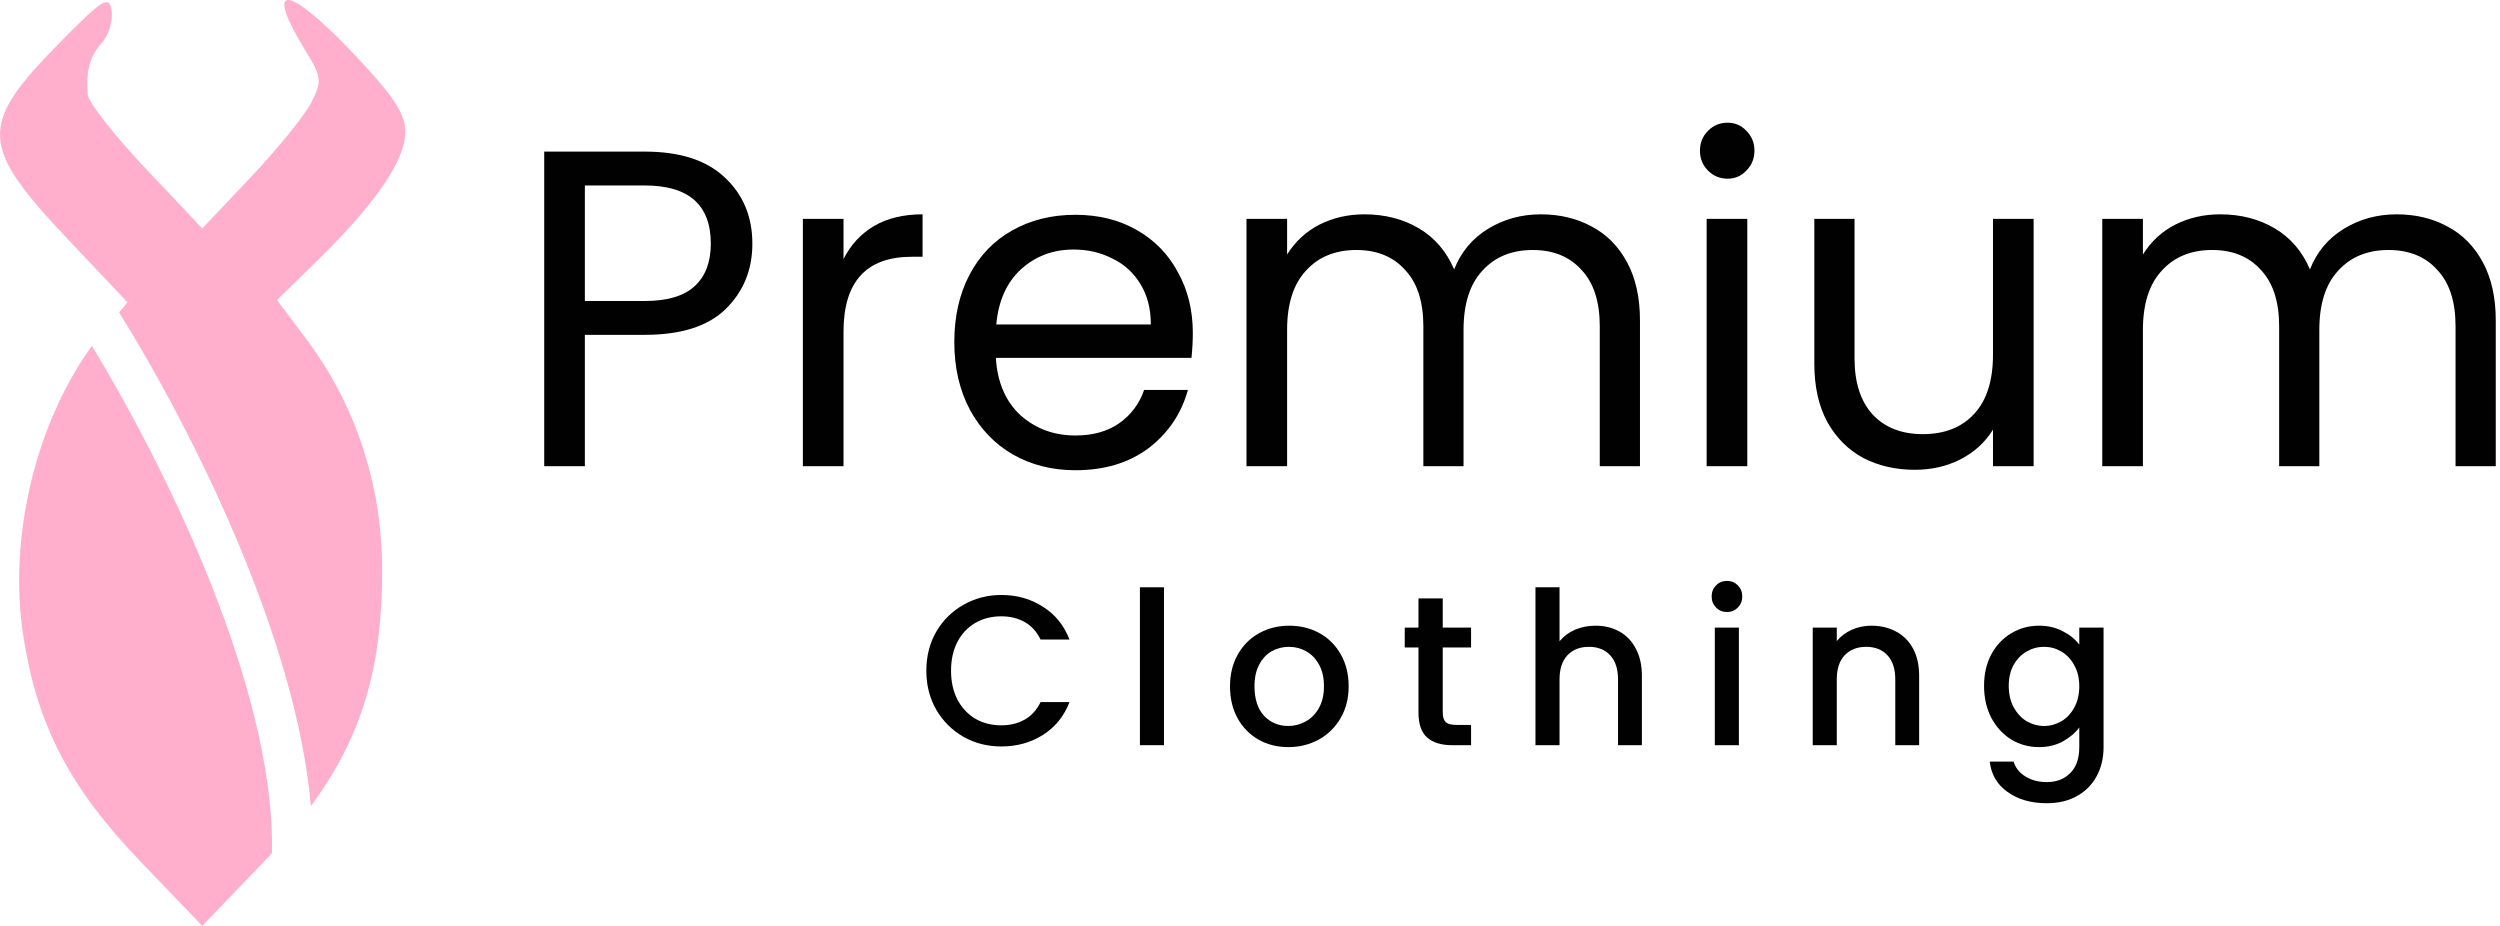
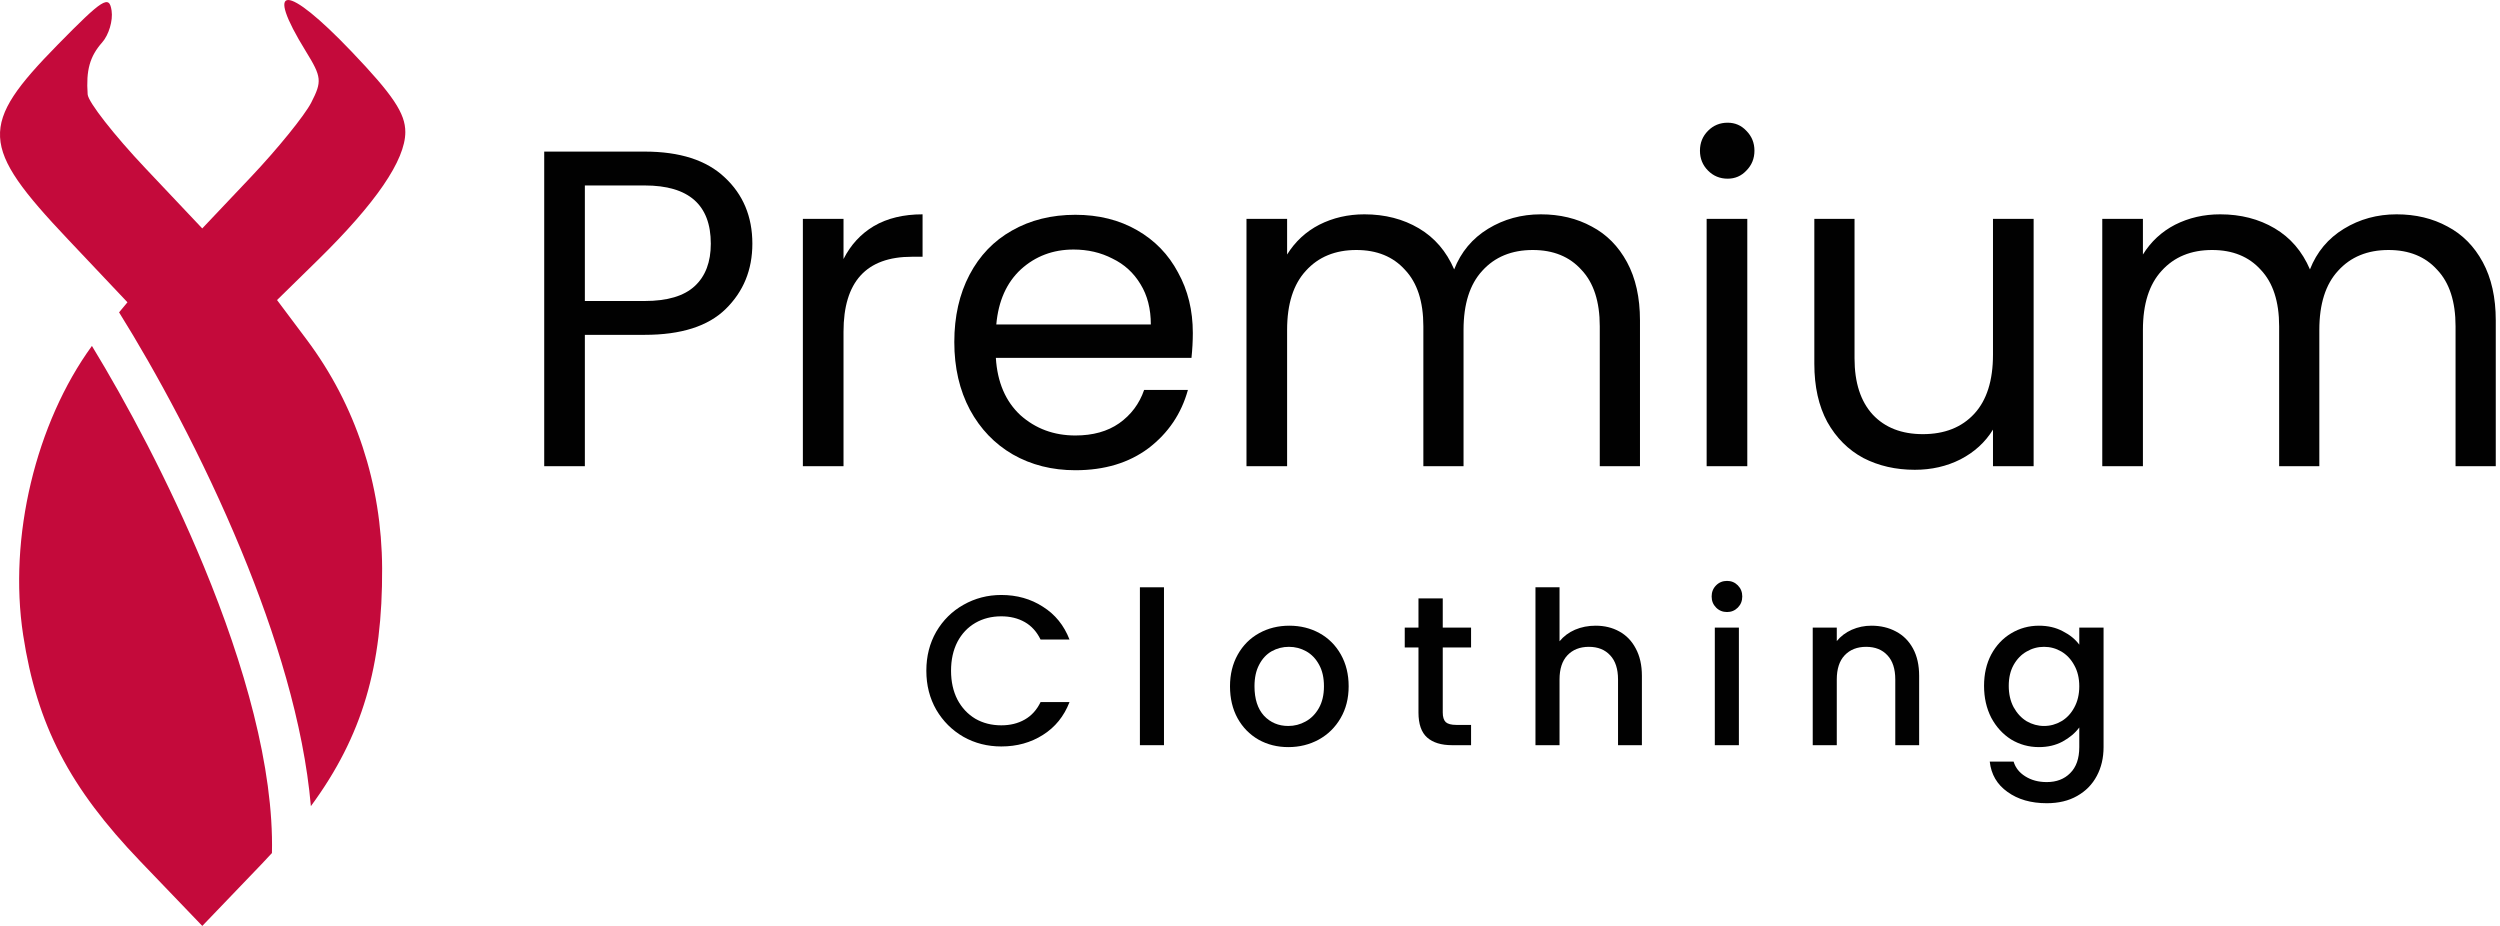
<svg xmlns="http://www.w3.org/2000/svg" width="108" height="40" viewBox="0 0 108 40" fill="none">
-   <path d="M3.971 14.944C5.438 17.351 7.283 20.776 8.809 24.474C10.552 28.696 11.832 33.165 11.748 36.852C11.599 37.014 11.447 37.178 11.29 37.341L8.739 40L6.073 37.222C2.994 34.015 1.597 31.321 1.001 27.438C0.353 23.216 1.548 18.274 3.971 14.944Z" fill="#FFAFCC" />
-   <path d="M13.213 2.217C11.388 -0.741 12.354 -0.738 15.181 2.221C16.98 4.104 17.51 4.897 17.51 5.704C17.51 6.918 16.24 8.775 13.727 11.238L11.968 12.962L13.254 14.679C15.364 17.496 16.491 20.912 16.508 24.549C16.527 28.768 15.67 31.78 13.43 34.826C13.122 31.264 11.902 27.363 10.428 23.792C8.751 19.727 6.702 15.989 5.144 13.494L5.506 13.059L2.923 10.326C-0.878 6.305 -0.923 5.411 2.5 1.925C4.449 -0.06 4.718 -0.23 4.821 0.46C4.885 0.89 4.701 1.507 4.414 1.832C3.879 2.437 3.713 3.033 3.787 4.079C3.809 4.405 4.932 5.841 6.283 7.27L8.737 9.868L10.834 7.653C11.987 6.435 13.162 4.986 13.445 4.433C13.917 3.512 13.897 3.326 13.213 2.217Z" fill="#FFAFCC" />
+   <path d="M3.971 14.944C5.438 17.351 7.283 20.776 8.809 24.474C10.552 28.696 11.832 33.165 11.748 36.852C11.599 37.014 11.447 37.178 11.29 37.341L8.739 40L6.073 37.222C2.994 34.015 1.597 31.321 1.001 27.438C0.353 23.216 1.548 18.274 3.971 14.944Z" fill="#C40A3B" />
+   <path d="M13.213 2.217C11.388 -0.741 12.354 -0.738 15.181 2.221C16.98 4.104 17.51 4.897 17.51 5.704C17.51 6.918 16.24 8.775 13.727 11.238L11.968 12.962L13.254 14.679C15.364 17.496 16.491 20.912 16.508 24.549C16.527 28.768 15.67 31.78 13.43 34.826C13.122 31.264 11.902 27.363 10.428 23.792C8.751 19.727 6.702 15.989 5.144 13.494L5.506 13.059L2.923 10.326C-0.878 6.305 -0.923 5.411 2.5 1.925C4.449 -0.06 4.718 -0.23 4.821 0.46C4.885 0.89 4.701 1.507 4.414 1.832C3.879 2.437 3.713 3.033 3.787 4.079C3.809 4.405 4.932 5.841 6.283 7.27L8.737 9.868L10.834 7.653C11.987 6.435 13.162 4.986 13.445 4.433C13.917 3.512 13.897 3.326 13.213 2.217Z" fill="#C40A3B" />
  <path d="M32.502 10.527C32.502 11.658 32.116 12.6 31.344 13.354C30.585 14.095 29.421 14.465 27.852 14.465H25.266V20.139H23.51V6.549H27.852C29.369 6.549 30.521 6.92 31.305 7.661C32.103 8.402 32.502 9.357 32.502 10.527ZM27.852 13.003C28.829 13.003 29.55 12.788 30.013 12.359C30.476 11.931 30.707 11.32 30.707 10.527C30.707 8.85 29.755 8.012 27.852 8.012H25.266V13.003H27.852Z" fill="#010101" />
  <path d="M36.44 11.19C36.749 10.579 37.186 10.104 37.752 9.766C38.331 9.428 39.032 9.259 39.855 9.259V11.092H39.392C37.424 11.092 36.44 12.171 36.44 14.329V20.139H34.684V9.454H36.44V11.19Z" fill="#010101" />
  <path d="M51.53 14.387C51.53 14.725 51.511 15.082 51.472 15.46H43.021C43.085 16.512 43.439 17.338 44.082 17.936C44.738 18.52 45.529 18.813 46.455 18.813C47.214 18.813 47.844 18.637 48.346 18.287C48.861 17.923 49.221 17.442 49.427 16.844H51.318C51.035 17.871 50.469 18.709 49.62 19.359C48.771 19.996 47.716 20.314 46.455 20.314C45.452 20.314 44.551 20.087 43.754 19.632C42.969 19.177 42.352 18.534 41.901 17.702C41.451 16.857 41.226 15.882 41.226 14.777C41.226 13.672 41.445 12.704 41.882 11.872C42.319 11.04 42.931 10.403 43.715 9.961C44.513 9.506 45.426 9.279 46.455 9.279C47.459 9.279 48.346 9.5 49.118 9.942C49.89 10.384 50.481 10.995 50.893 11.774C51.318 12.541 51.53 13.412 51.53 14.387ZM49.716 14.017C49.716 13.341 49.568 12.762 49.272 12.281C48.976 11.787 48.571 11.417 48.057 11.17C47.555 10.91 46.995 10.78 46.378 10.78C45.49 10.78 44.731 11.066 44.101 11.638C43.484 12.21 43.13 13.003 43.04 14.017H49.716Z" fill="#010101" />
  <path d="M66.563 9.259C67.386 9.259 68.12 9.435 68.763 9.786C69.406 10.124 69.914 10.637 70.287 11.326C70.66 12.015 70.847 12.853 70.847 13.841V20.139H69.11V14.095C69.11 13.029 68.847 12.216 68.319 11.658C67.805 11.086 67.103 10.8 66.216 10.8C65.303 10.8 64.576 11.099 64.035 11.697C63.495 12.281 63.225 13.133 63.225 14.251V20.139H61.489V14.095C61.489 13.029 61.225 12.216 60.697 11.658C60.183 11.086 59.482 10.8 58.594 10.8C57.681 10.8 56.954 11.099 56.414 11.697C55.874 12.281 55.603 13.133 55.603 14.251V20.139H53.848V9.454H55.603V10.995C55.951 10.436 56.414 10.007 56.993 9.708C57.584 9.409 58.234 9.259 58.941 9.259C59.829 9.259 60.614 9.461 61.296 9.864C61.977 10.267 62.485 10.858 62.82 11.638C63.116 10.884 63.605 10.299 64.286 9.883C64.968 9.467 65.727 9.259 66.563 9.259Z" fill="#010101" />
  <path d="M74.634 7.719C74.299 7.719 74.016 7.602 73.785 7.368C73.553 7.134 73.438 6.848 73.438 6.51C73.438 6.172 73.553 5.886 73.785 5.652C74.016 5.418 74.299 5.301 74.634 5.301C74.956 5.301 75.226 5.418 75.444 5.652C75.676 5.886 75.792 6.172 75.792 6.51C75.792 6.848 75.676 7.134 75.444 7.368C75.226 7.602 74.956 7.719 74.634 7.719ZM75.483 9.454V20.139H73.727V9.454H75.483Z" fill="#010101" />
  <path d="M87.853 9.454V20.139H86.097V18.559C85.763 19.105 85.293 19.534 84.689 19.846C84.097 20.145 83.441 20.295 82.721 20.295C81.897 20.295 81.158 20.126 80.501 19.788C79.846 19.437 79.325 18.917 78.939 18.228C78.566 17.539 78.379 16.701 78.379 15.713V9.454H80.116V15.479C80.116 16.532 80.379 17.344 80.907 17.916C81.434 18.475 82.154 18.755 83.068 18.755C84.007 18.755 84.746 18.462 85.287 17.877C85.827 17.292 86.097 16.441 86.097 15.323V9.454H87.853Z" fill="#010101" />
  <path d="M103.533 9.259C104.357 9.259 105.09 9.435 105.733 9.786C106.376 10.124 106.884 10.637 107.257 11.326C107.63 12.015 107.817 12.853 107.817 13.841V20.139H106.08V14.095C106.08 13.029 105.817 12.216 105.289 11.658C104.775 11.086 104.074 10.8 103.186 10.8C102.273 10.8 101.546 11.099 101.006 11.697C100.465 12.281 100.195 13.133 100.195 14.251V20.139H98.459V14.095C98.459 13.029 98.195 12.216 97.668 11.658C97.153 11.086 96.452 10.8 95.564 10.8C94.651 10.8 93.924 11.099 93.384 11.697C92.844 12.281 92.574 13.133 92.574 14.251V20.139H90.818V9.454H92.574V10.995C92.921 10.436 93.384 10.007 93.963 9.708C94.555 9.409 95.204 9.259 95.912 9.259C96.799 9.259 97.584 9.461 98.266 9.864C98.948 10.267 99.456 10.858 99.79 11.638C100.086 10.884 100.575 10.299 101.257 9.883C101.938 9.467 102.697 9.259 103.533 9.259Z" fill="#010101" />
  <path d="M40.018 28.975C40.018 28.348 40.161 27.786 40.447 27.288C40.739 26.791 41.131 26.403 41.623 26.127C42.122 25.844 42.666 25.703 43.256 25.703C43.931 25.703 44.53 25.872 45.053 26.21C45.582 26.542 45.965 27.015 46.203 27.629H44.953C44.789 27.291 44.561 27.039 44.269 26.873C43.977 26.708 43.639 26.625 43.256 26.625C42.837 26.625 42.463 26.72 42.134 26.91C41.806 27.101 41.547 27.374 41.359 27.731C41.177 28.087 41.085 28.502 41.085 28.975C41.085 29.448 41.177 29.863 41.359 30.219C41.547 30.576 41.806 30.852 42.134 31.049C42.463 31.239 42.837 31.334 43.256 31.334C43.639 31.334 43.977 31.252 44.269 31.085C44.561 30.92 44.789 30.668 44.953 30.33H46.203C45.965 30.944 45.582 31.417 45.053 31.749C44.53 32.081 43.931 32.247 43.256 32.247C42.66 32.247 42.116 32.109 41.623 31.832C41.131 31.549 40.739 31.159 40.447 30.662C40.161 30.164 40.018 29.602 40.018 28.975Z" fill="#010101" />
  <path d="M50.284 25.371V32.192H49.244V25.371H50.284Z" fill="#010101" />
  <path d="M55.653 32.275C55.179 32.275 54.75 32.167 54.367 31.952C53.984 31.731 53.683 31.424 53.464 31.03C53.245 30.631 53.136 30.17 53.136 29.648C53.136 29.132 53.248 28.674 53.473 28.274C53.698 27.875 54.005 27.568 54.395 27.353C54.784 27.138 55.218 27.03 55.699 27.03C56.179 27.03 56.614 27.138 57.003 27.353C57.392 27.568 57.7 27.875 57.925 28.274C58.15 28.674 58.262 29.132 58.262 29.648C58.262 30.164 58.147 30.622 57.915 31.021C57.684 31.42 57.368 31.731 56.967 31.952C56.572 32.167 56.134 32.275 55.653 32.275ZM55.653 31.362C55.921 31.362 56.17 31.297 56.401 31.169C56.638 31.04 56.83 30.846 56.976 30.588C57.122 30.33 57.195 30.016 57.195 29.648C57.195 29.279 57.125 28.969 56.985 28.717C56.845 28.459 56.66 28.265 56.429 28.136C56.197 28.007 55.948 27.943 55.681 27.943C55.413 27.943 55.164 28.007 54.933 28.136C54.708 28.265 54.528 28.459 54.395 28.717C54.261 28.969 54.194 29.279 54.194 29.648C54.194 30.195 54.331 30.619 54.604 30.92C54.884 31.215 55.234 31.362 55.653 31.362Z" fill="#010101" />
  <path d="M62.327 27.97V30.781C62.327 30.972 62.37 31.11 62.455 31.196C62.546 31.276 62.698 31.316 62.911 31.316H63.55V32.192H62.729C62.261 32.192 61.902 32.081 61.652 31.86C61.403 31.639 61.278 31.279 61.278 30.781V27.97H60.685V27.113H61.278V25.85H62.327V27.113H63.55V27.97H62.327Z" fill="#010101" />
  <path d="M68.932 27.03C69.315 27.03 69.656 27.113 69.954 27.279C70.258 27.445 70.495 27.691 70.665 28.016C70.841 28.342 70.93 28.735 70.93 29.196V32.192H69.899V29.353C69.899 28.898 69.786 28.551 69.561 28.311C69.336 28.066 69.029 27.943 68.64 27.943C68.251 27.943 67.941 28.066 67.71 28.311C67.485 28.551 67.372 28.898 67.372 29.353V32.192H66.332V25.371H67.372V27.703C67.549 27.488 67.77 27.322 68.038 27.205C68.312 27.088 68.61 27.03 68.932 27.03Z" fill="#010101" />
  <path d="M74.609 26.44C74.421 26.44 74.263 26.376 74.135 26.247C74.007 26.118 73.943 25.958 73.943 25.767C73.943 25.577 74.007 25.417 74.135 25.288C74.263 25.159 74.421 25.095 74.609 25.095C74.792 25.095 74.947 25.159 75.075 25.288C75.202 25.417 75.266 25.577 75.266 25.767C75.266 25.958 75.202 26.118 75.075 26.247C74.947 26.376 74.792 26.44 74.609 26.44ZM75.12 27.113V32.192H74.08V27.113H75.12Z" fill="#010101" />
  <path d="M80.845 27.03C81.241 27.03 81.593 27.113 81.903 27.279C82.22 27.445 82.466 27.691 82.642 28.016C82.819 28.342 82.907 28.735 82.907 29.196V32.192H81.876V29.353C81.876 28.898 81.764 28.551 81.539 28.311C81.314 28.066 81.007 27.943 80.617 27.943C80.228 27.943 79.918 28.066 79.687 28.311C79.462 28.551 79.349 28.898 79.349 29.353V32.192H78.31V27.113H79.349V27.694C79.52 27.485 79.736 27.322 79.997 27.205C80.265 27.088 80.547 27.03 80.845 27.03Z" fill="#010101" />
  <path d="M88.082 27.03C88.472 27.03 88.815 27.11 89.113 27.27C89.417 27.423 89.654 27.617 89.825 27.85V27.113H90.874V32.275C90.874 32.742 90.776 33.156 90.582 33.519C90.387 33.888 90.104 34.176 89.733 34.385C89.369 34.594 88.931 34.699 88.42 34.699C87.739 34.699 87.173 34.536 86.723 34.21C86.273 33.891 86.018 33.454 85.957 32.901H86.988C87.067 33.166 87.234 33.377 87.49 33.537C87.751 33.703 88.061 33.786 88.42 33.786C88.84 33.786 89.177 33.657 89.432 33.399C89.694 33.141 89.825 32.766 89.825 32.275V31.427C89.648 31.666 89.408 31.869 89.104 32.035C88.806 32.195 88.466 32.275 88.082 32.275C87.645 32.275 87.243 32.164 86.878 31.943C86.52 31.715 86.234 31.402 86.021 31.003C85.814 30.597 85.711 30.139 85.711 29.629C85.711 29.119 85.814 28.668 86.021 28.274C86.234 27.881 86.52 27.577 86.878 27.362C87.243 27.141 87.645 27.03 88.082 27.03ZM89.825 29.648C89.825 29.297 89.752 28.993 89.606 28.735C89.466 28.477 89.28 28.281 89.049 28.145C88.818 28.01 88.569 27.943 88.301 27.943C88.034 27.943 87.784 28.01 87.553 28.145C87.322 28.274 87.134 28.468 86.988 28.726C86.848 28.978 86.778 29.279 86.778 29.629C86.778 29.98 86.848 30.287 86.988 30.551C87.134 30.815 87.322 31.018 87.553 31.159C87.79 31.294 88.04 31.362 88.301 31.362C88.569 31.362 88.818 31.294 89.049 31.159C89.28 31.024 89.466 30.828 89.606 30.569C89.752 30.305 89.825 29.998 89.825 29.648Z" fill="#010101" />
</svg>
